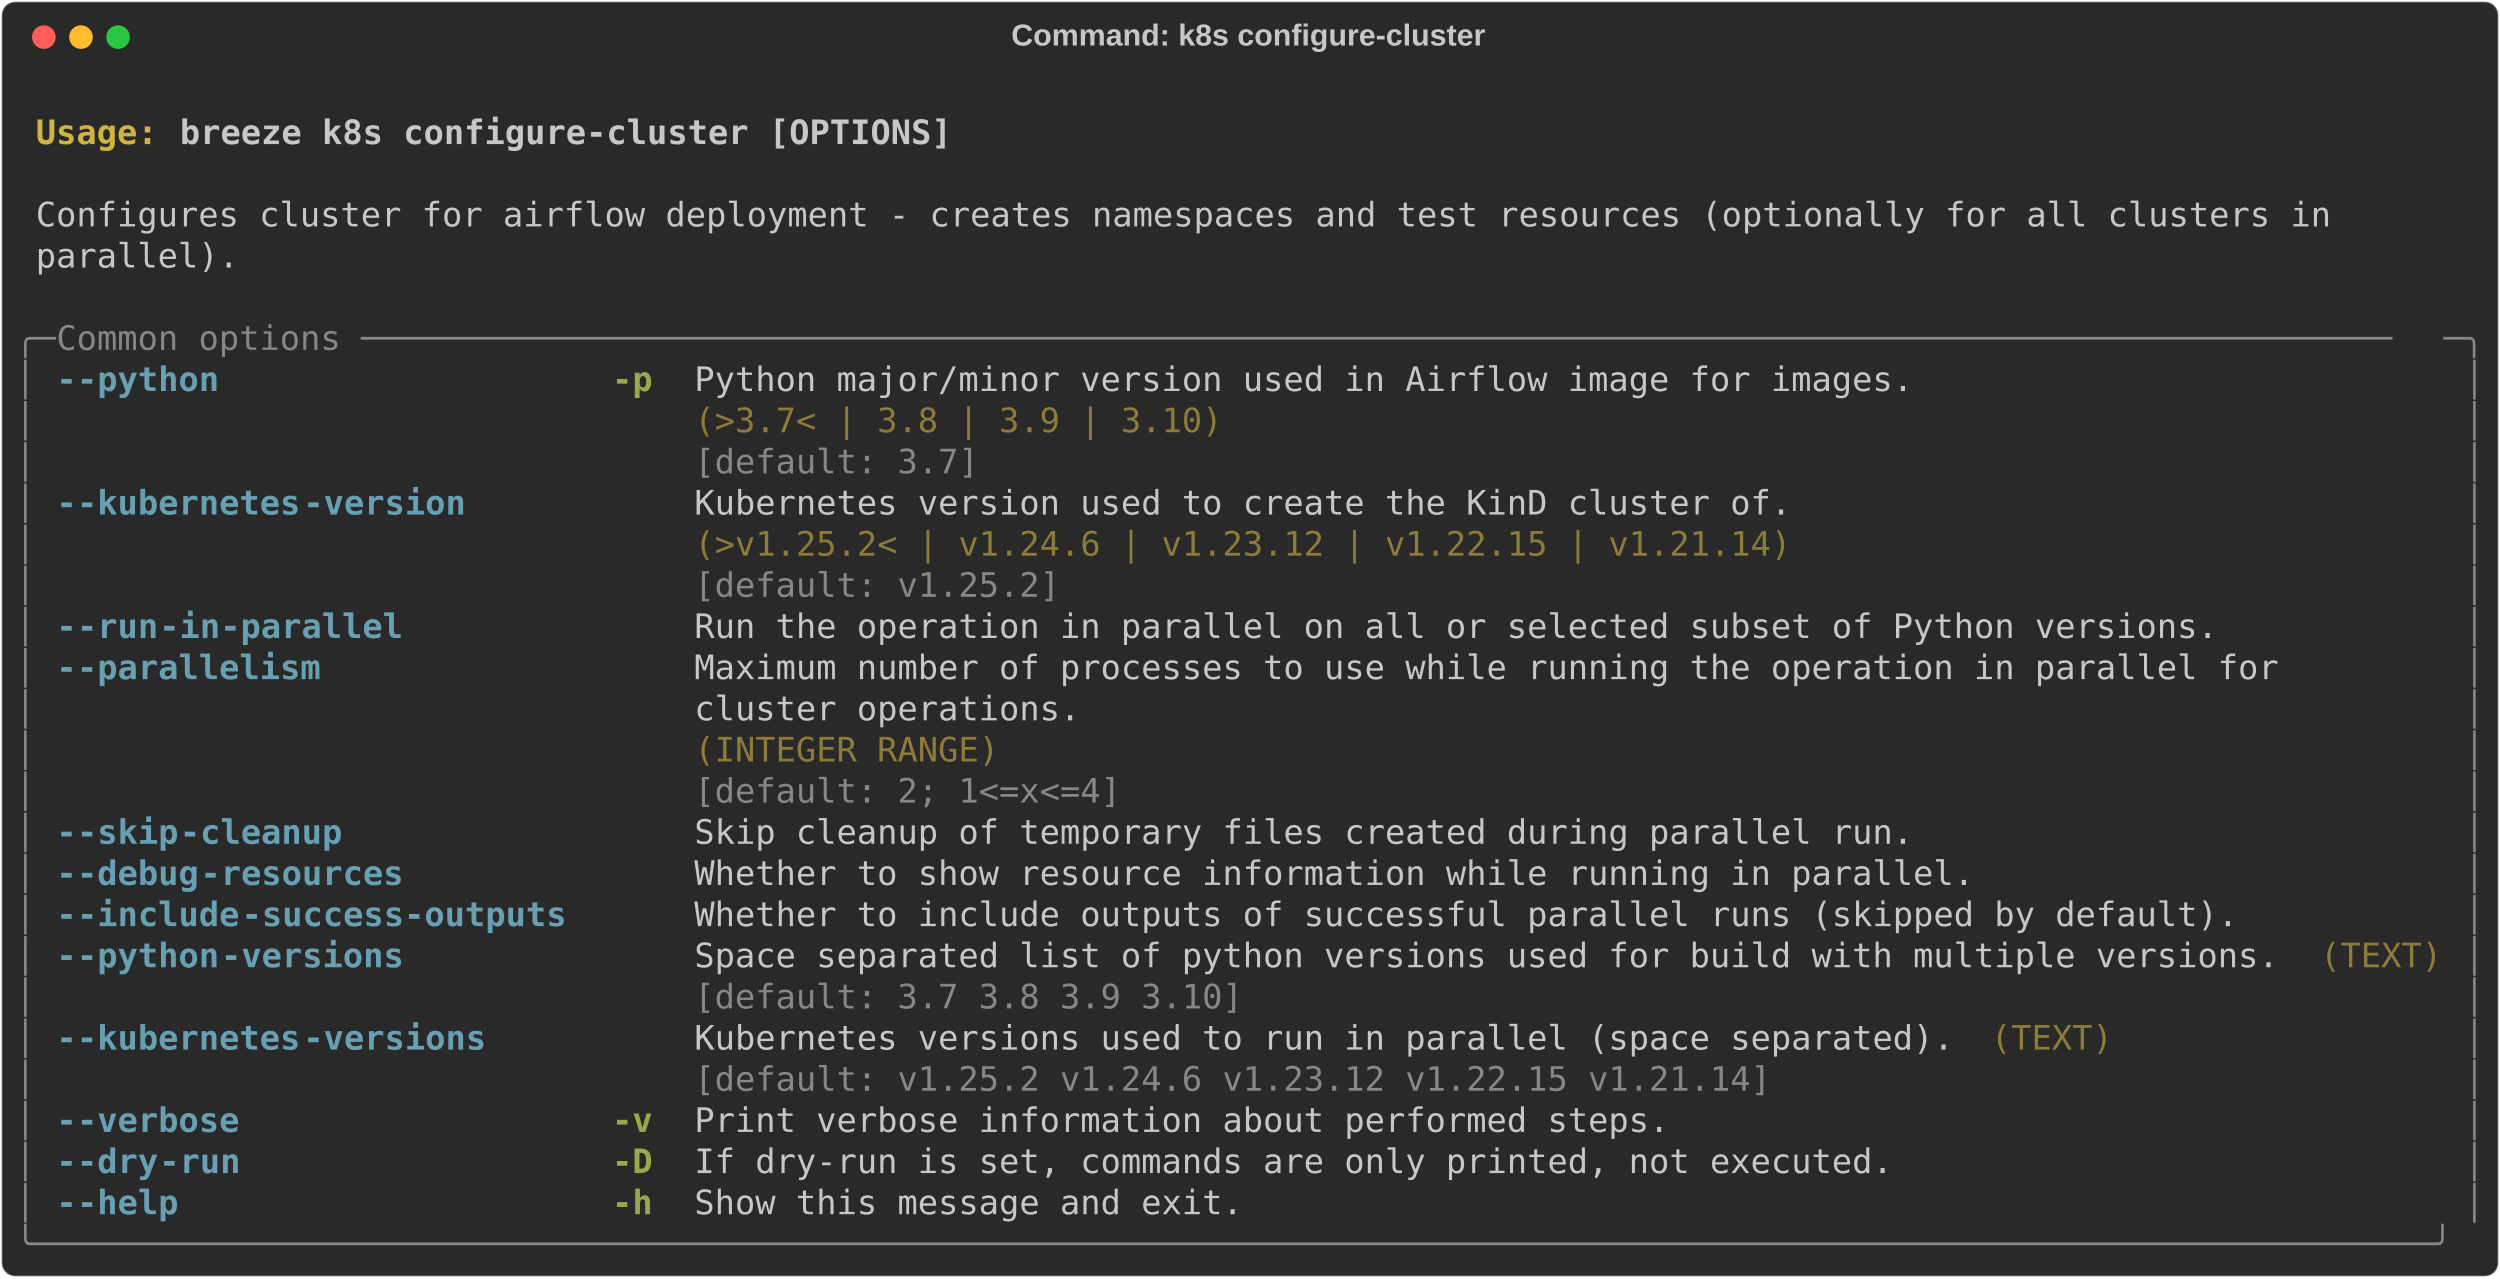
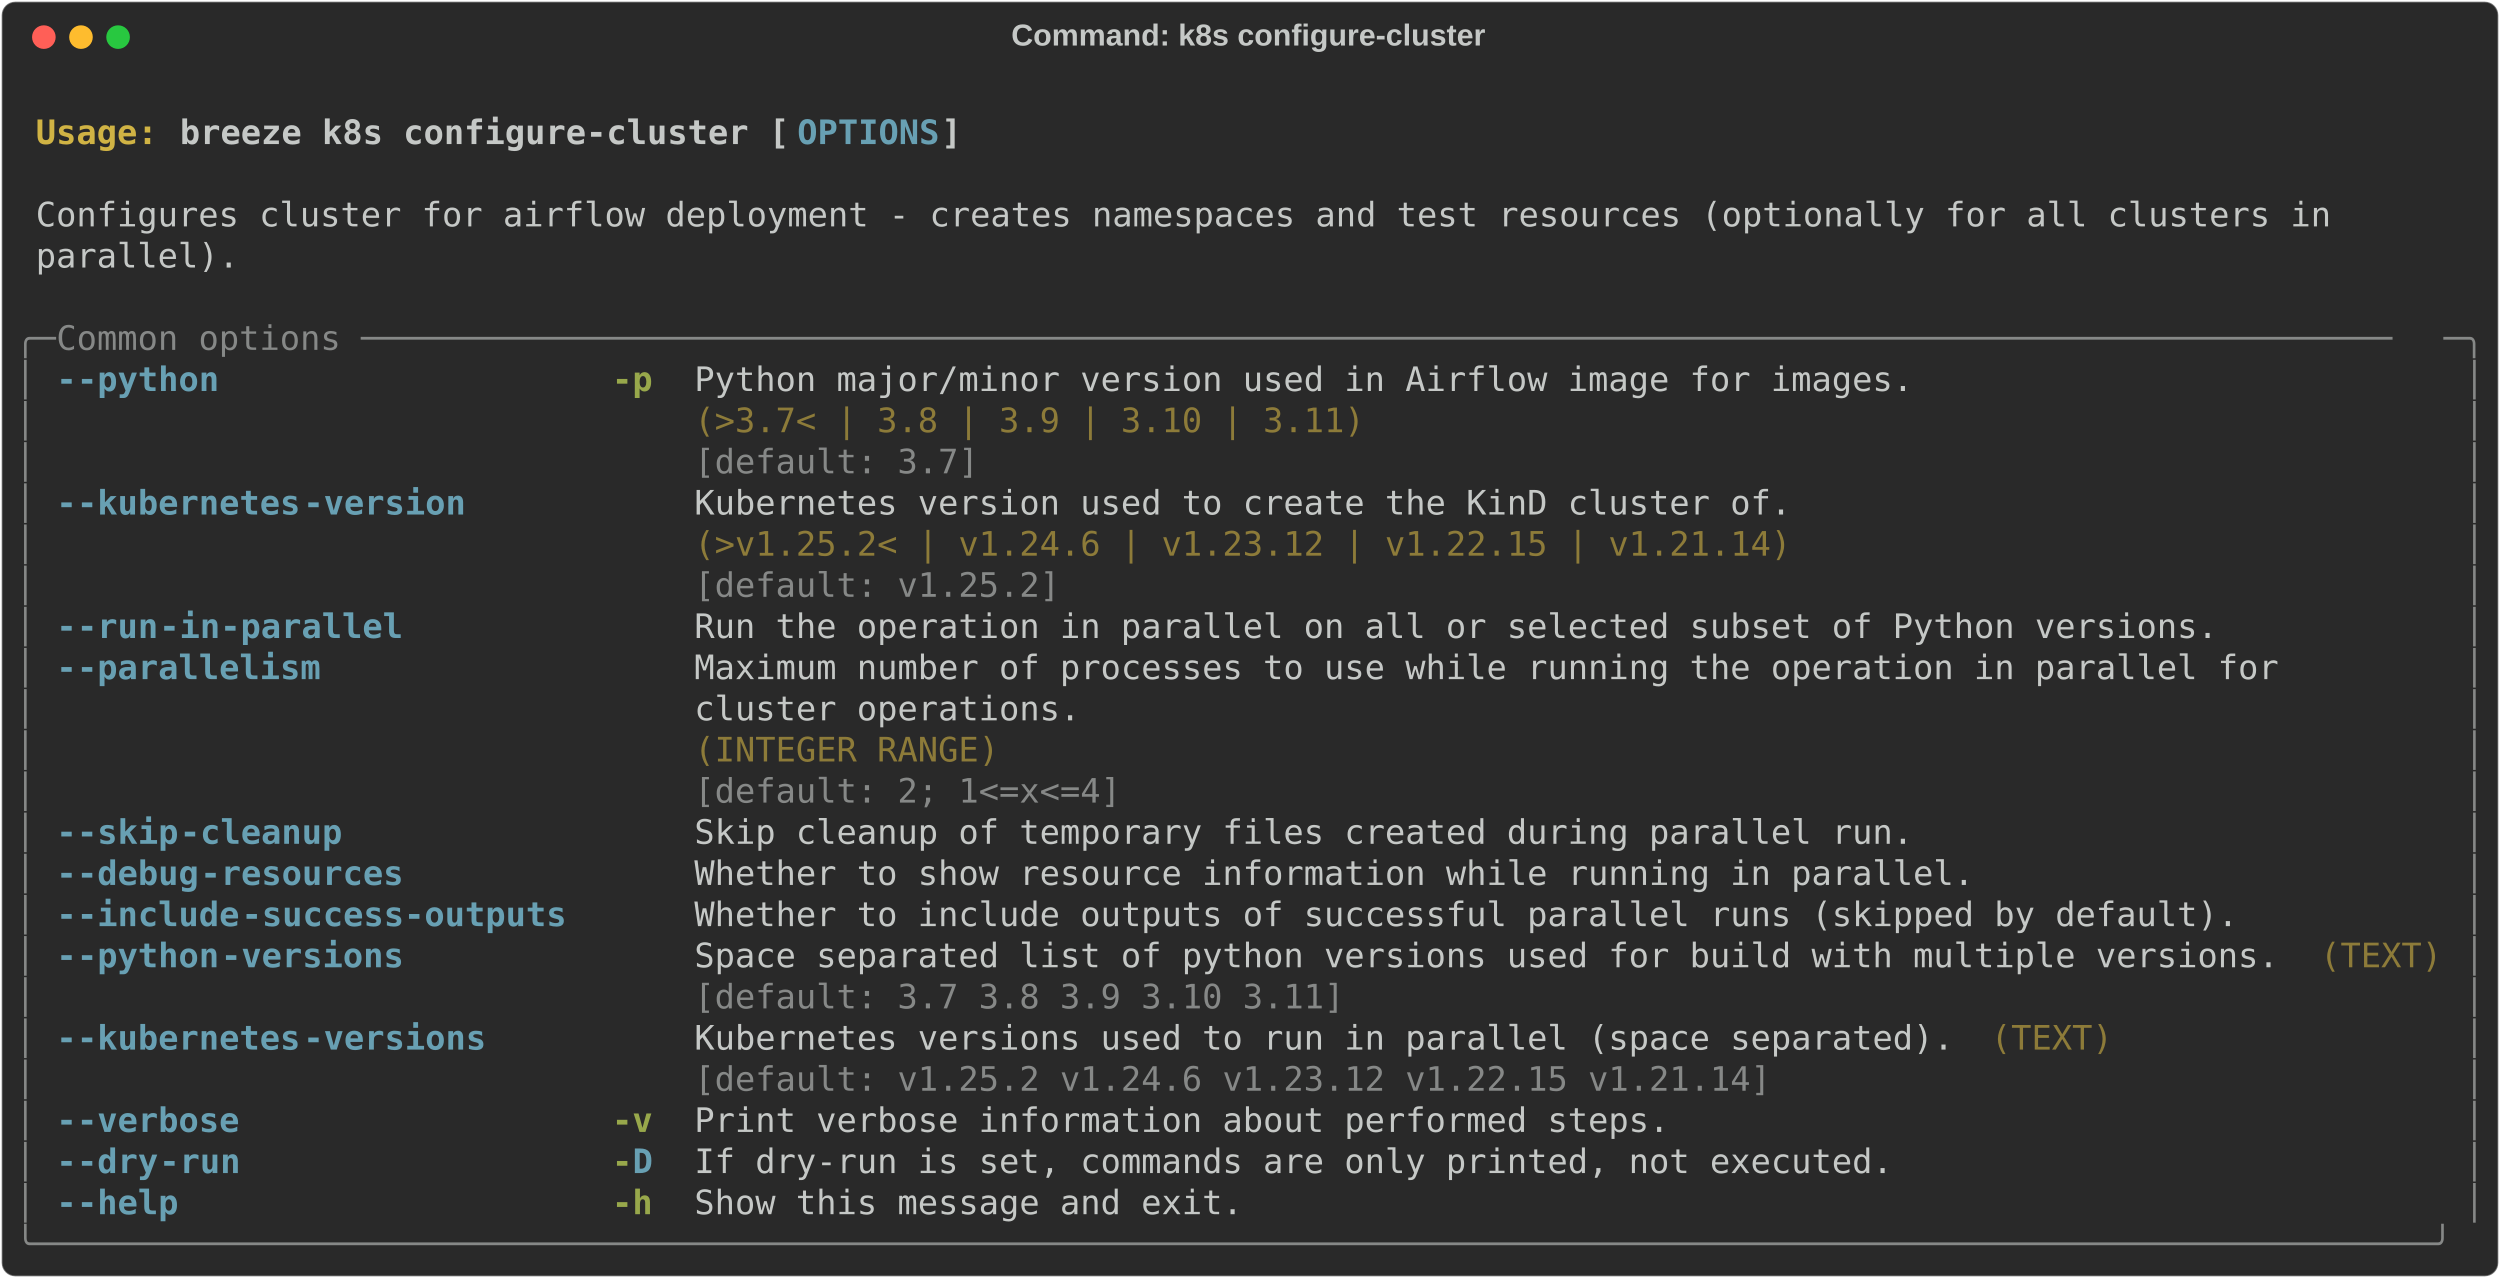
<svg xmlns="http://www.w3.org/2000/svg" class="rich-terminal" viewBox="0 0 1482 757.6">
  <style>

    @font-face {
        font-family: "Fira Code";
        src: local("FiraCode-Regular"),
                url("https://cdnjs.cloudflare.com/ajax/libs/firacode/6.2.0/woff2/FiraCode-Regular.woff2") format("woff2"),
                url("https://cdnjs.cloudflare.com/ajax/libs/firacode/6.2.0/woff/FiraCode-Regular.woff") format("woff");
        font-style: normal;
        font-weight: 400;
    }
    @font-face {
        font-family: "Fira Code";
        src: local("FiraCode-Bold"),
                url("https://cdnjs.cloudflare.com/ajax/libs/firacode/6.2.0/woff2/FiraCode-Bold.woff2") format("woff2"),
                url("https://cdnjs.cloudflare.com/ajax/libs/firacode/6.2.0/woff/FiraCode-Bold.woff") format("woff");
        font-style: bold;
        font-weight: 700;
    }

-     .terminal-2822430757-matrix {
+     .terminal-2651709703-matrix {
        font-family: Fira Code, monospace;
        font-size: 20px;
        line-height: 24.4px;
        font-variant-east-asian: full-width;
    }

-     .terminal-2822430757-title {
+     .terminal-2651709703-title {
        font-size: 18px;
        font-weight: bold;
        font-family: arial;
    }

-     .terminal-2822430757-r1 { fill: #c5c8c6;font-weight: bold }
- .terminal-2822430757-r2 { fill: #c5c8c6 }
- .terminal-2822430757-r3 { fill: #d0b344;font-weight: bold }
- .terminal-2822430757-r4 { fill: #868887 }
- .terminal-2822430757-r5 { fill: #68a0b3;font-weight: bold }
- .terminal-2822430757-r6 { fill: #98a84b;font-weight: bold }
- .terminal-2822430757-r7 { fill: #8d7b39 }
+     .terminal-2651709703-r1 { fill: #c5c8c6;font-weight: bold }
+ .terminal-2651709703-r2 { fill: #c5c8c6 }
+ .terminal-2651709703-r3 { fill: #d0b344;font-weight: bold }
+ .terminal-2651709703-r4 { fill: #68a0b3;font-weight: bold }
+ .terminal-2651709703-r5 { fill: #868887 }
+ .terminal-2651709703-r6 { fill: #98a84b;font-weight: bold }
+ .terminal-2651709703-r7 { fill: #8d7b39 }
    </style>
  <defs>
-     <clipPath id="terminal-2822430757-clip-terminal">
+     <clipPath id="terminal-2651709703-clip-terminal">
      <rect x="0" y="0" width="1463.0" height="706.6" />
    </clipPath>
-     <clipPath id="terminal-2822430757-line-0">
+     <clipPath id="terminal-2651709703-line-0">
      <rect x="0" y="1.5" width="1464" height="24.65" />
    </clipPath>
-     <clipPath id="terminal-2822430757-line-1">
+     <clipPath id="terminal-2651709703-line-1">
      <rect x="0" y="25.9" width="1464" height="24.65" />
    </clipPath>
-     <clipPath id="terminal-2822430757-line-2">
+     <clipPath id="terminal-2651709703-line-2">
      <rect x="0" y="50.3" width="1464" height="24.65" />
    </clipPath>
-     <clipPath id="terminal-2822430757-line-3">
+     <clipPath id="terminal-2651709703-line-3">
      <rect x="0" y="74.7" width="1464" height="24.65" />
    </clipPath>
-     <clipPath id="terminal-2822430757-line-4">
+     <clipPath id="terminal-2651709703-line-4">
      <rect x="0" y="99.1" width="1464" height="24.65" />
    </clipPath>
-     <clipPath id="terminal-2822430757-line-5">
+     <clipPath id="terminal-2651709703-line-5">
      <rect x="0" y="123.5" width="1464" height="24.65" />
    </clipPath>
-     <clipPath id="terminal-2822430757-line-6">
+     <clipPath id="terminal-2651709703-line-6">
      <rect x="0" y="147.9" width="1464" height="24.65" />
    </clipPath>
-     <clipPath id="terminal-2822430757-line-7">
+     <clipPath id="terminal-2651709703-line-7">
      <rect x="0" y="172.3" width="1464" height="24.65" />
    </clipPath>
-     <clipPath id="terminal-2822430757-line-8">
+     <clipPath id="terminal-2651709703-line-8">
      <rect x="0" y="196.7" width="1464" height="24.65" />
    </clipPath>
-     <clipPath id="terminal-2822430757-line-9">
+     <clipPath id="terminal-2651709703-line-9">
      <rect x="0" y="221.1" width="1464" height="24.65" />
    </clipPath>
-     <clipPath id="terminal-2822430757-line-10">
+     <clipPath id="terminal-2651709703-line-10">
      <rect x="0" y="245.5" width="1464" height="24.65" />
    </clipPath>
-     <clipPath id="terminal-2822430757-line-11">
+     <clipPath id="terminal-2651709703-line-11">
      <rect x="0" y="269.9" width="1464" height="24.65" />
    </clipPath>
-     <clipPath id="terminal-2822430757-line-12">
+     <clipPath id="terminal-2651709703-line-12">
      <rect x="0" y="294.3" width="1464" height="24.65" />
    </clipPath>
-     <clipPath id="terminal-2822430757-line-13">
+     <clipPath id="terminal-2651709703-line-13">
      <rect x="0" y="318.7" width="1464" height="24.65" />
    </clipPath>
-     <clipPath id="terminal-2822430757-line-14">
+     <clipPath id="terminal-2651709703-line-14">
      <rect x="0" y="343.1" width="1464" height="24.65" />
    </clipPath>
-     <clipPath id="terminal-2822430757-line-15">
+     <clipPath id="terminal-2651709703-line-15">
      <rect x="0" y="367.5" width="1464" height="24.65" />
    </clipPath>
-     <clipPath id="terminal-2822430757-line-16">
+     <clipPath id="terminal-2651709703-line-16">
      <rect x="0" y="391.9" width="1464" height="24.65" />
    </clipPath>
-     <clipPath id="terminal-2822430757-line-17">
+     <clipPath id="terminal-2651709703-line-17">
      <rect x="0" y="416.3" width="1464" height="24.65" />
    </clipPath>
-     <clipPath id="terminal-2822430757-line-18">
+     <clipPath id="terminal-2651709703-line-18">
      <rect x="0" y="440.7" width="1464" height="24.65" />
    </clipPath>
-     <clipPath id="terminal-2822430757-line-19">
+     <clipPath id="terminal-2651709703-line-19">
      <rect x="0" y="465.1" width="1464" height="24.65" />
    </clipPath>
-     <clipPath id="terminal-2822430757-line-20">
+     <clipPath id="terminal-2651709703-line-20">
      <rect x="0" y="489.5" width="1464" height="24.65" />
    </clipPath>
-     <clipPath id="terminal-2822430757-line-21">
+     <clipPath id="terminal-2651709703-line-21">
      <rect x="0" y="513.9" width="1464" height="24.65" />
    </clipPath>
-     <clipPath id="terminal-2822430757-line-22">
+     <clipPath id="terminal-2651709703-line-22">
      <rect x="0" y="538.3" width="1464" height="24.65" />
    </clipPath>
-     <clipPath id="terminal-2822430757-line-23">
+     <clipPath id="terminal-2651709703-line-23">
      <rect x="0" y="562.7" width="1464" height="24.65" />
    </clipPath>
-     <clipPath id="terminal-2822430757-line-24">
+     <clipPath id="terminal-2651709703-line-24">
      <rect x="0" y="587.1" width="1464" height="24.65" />
    </clipPath>
-     <clipPath id="terminal-2822430757-line-25">
+     <clipPath id="terminal-2651709703-line-25">
      <rect x="0" y="611.5" width="1464" height="24.65" />
    </clipPath>
-     <clipPath id="terminal-2822430757-line-26">
+     <clipPath id="terminal-2651709703-line-26">
      <rect x="0" y="635.9" width="1464" height="24.65" />
    </clipPath>
-     <clipPath id="terminal-2822430757-line-27">
+     <clipPath id="terminal-2651709703-line-27">
      <rect x="0" y="660.3" width="1464" height="24.65" />
    </clipPath>
  </defs>
  <rect fill="#292929" stroke="rgba(255,255,255,0.35)" stroke-width="1" x="1" y="1" width="1480" height="755.6" rx="8" />
-   <text class="terminal-2822430757-title" fill="#c5c8c6" text-anchor="middle" x="740" y="27">Command: k8s configure-cluster</text>
+   <text class="terminal-2651709703-title" fill="#c5c8c6" text-anchor="middle" x="740" y="27">Command: k8s configure-cluster</text>
  <g transform="translate(26,22)">
    <circle cx="0" cy="0" r="7" fill="#ff5f57" />
    <circle cx="22" cy="0" r="7" fill="#febc2e" />
    <circle cx="44" cy="0" r="7" fill="#28c840" />
  </g>
-   <g transform="translate(9, 41)" clip-path="url(#terminal-2822430757-clip-terminal)">
-     <g class="terminal-2822430757-matrix">
-       <text class="terminal-2822430757-r2" x="1464" y="20" textLength="12.2" clip-path="url(#terminal-2822430757-line-0)">
- </text>
-       <text class="terminal-2822430757-r3" x="12.2" y="44.4" textLength="85.4" clip-path="url(#terminal-2822430757-line-1)">Usage: </text>
-       <text class="terminal-2822430757-r1" x="97.6" y="44.4" textLength="463.6" clip-path="url(#terminal-2822430757-line-1)">breeze k8s configure-cluster [OPTIONS]</text>
-       <text class="terminal-2822430757-r2" x="1464" y="44.4" textLength="12.2" clip-path="url(#terminal-2822430757-line-1)">
- </text>
-       <text class="terminal-2822430757-r2" x="1464" y="68.8" textLength="12.2" clip-path="url(#terminal-2822430757-line-2)">
- </text>
-       <text class="terminal-2822430757-r2" x="12.2" y="93.2" textLength="1390.8" clip-path="url(#terminal-2822430757-line-3)">Configures cluster for airflow deployment - creates namespaces and test resources (optionally for all clusters in </text>
-       <text class="terminal-2822430757-r2" x="1464" y="93.2" textLength="12.2" clip-path="url(#terminal-2822430757-line-3)">
- </text>
-       <text class="terminal-2822430757-r2" x="12.2" y="117.6" textLength="122" clip-path="url(#terminal-2822430757-line-4)">parallel).</text>
-       <text class="terminal-2822430757-r2" x="1464" y="117.6" textLength="12.2" clip-path="url(#terminal-2822430757-line-4)">
- </text>
-       <text class="terminal-2822430757-r2" x="1464" y="142" textLength="12.2" clip-path="url(#terminal-2822430757-line-5)">
- </text>
-       <text class="terminal-2822430757-r4" x="0" y="166.4" textLength="24.4" clip-path="url(#terminal-2822430757-line-6)">╭─</text>
-       <text class="terminal-2822430757-r4" x="24.4" y="166.4" textLength="1415.2" clip-path="url(#terminal-2822430757-line-6)"> Common options ────────────────────────────────────────────────────────────────────────────────────────────────────</text>
-       <text class="terminal-2822430757-r4" x="1439.6" y="166.4" textLength="24.4" clip-path="url(#terminal-2822430757-line-6)">─╮</text>
-       <text class="terminal-2822430757-r2" x="1464" y="166.4" textLength="12.2" clip-path="url(#terminal-2822430757-line-6)">
- </text>
-       <text class="terminal-2822430757-r4" x="0" y="190.8" textLength="12.2" clip-path="url(#terminal-2822430757-line-7)">│</text>
-       <text class="terminal-2822430757-r5" x="24.4" y="190.8" textLength="12.2" clip-path="url(#terminal-2822430757-line-7)">-</text>
-       <text class="terminal-2822430757-r5" x="36.6" y="190.8" textLength="85.4" clip-path="url(#terminal-2822430757-line-7)">-python</text>
-       <text class="terminal-2822430757-r6" x="353.8" y="190.8" textLength="24.4" clip-path="url(#terminal-2822430757-line-7)">-p</text>
-       <text class="terminal-2822430757-r2" x="402.6" y="190.8" textLength="732" clip-path="url(#terminal-2822430757-line-7)">Python major/minor version used in Airflow image for images.</text>
-       <text class="terminal-2822430757-r4" x="1451.8" y="190.8" textLength="12.2" clip-path="url(#terminal-2822430757-line-7)">│</text>
-       <text class="terminal-2822430757-r2" x="1464" y="190.8" textLength="12.2" clip-path="url(#terminal-2822430757-line-7)">
- </text>
-       <text class="terminal-2822430757-r4" x="0" y="215.2" textLength="12.2" clip-path="url(#terminal-2822430757-line-8)">│</text>
-       <text class="terminal-2822430757-r7" x="402.6" y="215.2" textLength="732" clip-path="url(#terminal-2822430757-line-8)">(&gt;3.7&lt; | 3.8 | 3.9 | 3.10)                                  </text>
-       <text class="terminal-2822430757-r4" x="1451.8" y="215.2" textLength="12.2" clip-path="url(#terminal-2822430757-line-8)">│</text>
-       <text class="terminal-2822430757-r2" x="1464" y="215.2" textLength="12.2" clip-path="url(#terminal-2822430757-line-8)">
- </text>
-       <text class="terminal-2822430757-r4" x="0" y="239.6" textLength="12.2" clip-path="url(#terminal-2822430757-line-9)">│</text>
-       <text class="terminal-2822430757-r4" x="402.6" y="239.6" textLength="732" clip-path="url(#terminal-2822430757-line-9)">[default: 3.7]                                              </text>
-       <text class="terminal-2822430757-r4" x="1451.8" y="239.6" textLength="12.2" clip-path="url(#terminal-2822430757-line-9)">│</text>
-       <text class="terminal-2822430757-r2" x="1464" y="239.6" textLength="12.2" clip-path="url(#terminal-2822430757-line-9)">
- </text>
-       <text class="terminal-2822430757-r4" x="0" y="264" textLength="12.2" clip-path="url(#terminal-2822430757-line-10)">│</text>
-       <text class="terminal-2822430757-r5" x="24.4" y="264" textLength="12.2" clip-path="url(#terminal-2822430757-line-10)">-</text>
-       <text class="terminal-2822430757-r5" x="36.6" y="264" textLength="134.2" clip-path="url(#terminal-2822430757-line-10)">-kubernetes</text>
-       <text class="terminal-2822430757-r5" x="170.8" y="264" textLength="97.6" clip-path="url(#terminal-2822430757-line-10)">-version</text>
-       <text class="terminal-2822430757-r2" x="402.6" y="264" textLength="658.8" clip-path="url(#terminal-2822430757-line-10)">Kubernetes version used to create the KinD cluster of.</text>
-       <text class="terminal-2822430757-r4" x="1451.8" y="264" textLength="12.2" clip-path="url(#terminal-2822430757-line-10)">│</text>
-       <text class="terminal-2822430757-r2" x="1464" y="264" textLength="12.2" clip-path="url(#terminal-2822430757-line-10)">
- </text>
-       <text class="terminal-2822430757-r4" x="0" y="288.4" textLength="12.2" clip-path="url(#terminal-2822430757-line-11)">│</text>
-       <text class="terminal-2822430757-r7" x="402.6" y="288.4" textLength="658.8" clip-path="url(#terminal-2822430757-line-11)">(&gt;v1.25.2&lt; | v1.24.6 | v1.23.12 | v1.22.15 | v1.21.14)</text>
-       <text class="terminal-2822430757-r4" x="1451.8" y="288.4" textLength="12.2" clip-path="url(#terminal-2822430757-line-11)">│</text>
-       <text class="terminal-2822430757-r2" x="1464" y="288.4" textLength="12.2" clip-path="url(#terminal-2822430757-line-11)">
- </text>
-       <text class="terminal-2822430757-r4" x="0" y="312.8" textLength="12.2" clip-path="url(#terminal-2822430757-line-12)">│</text>
-       <text class="terminal-2822430757-r4" x="402.6" y="312.8" textLength="658.8" clip-path="url(#terminal-2822430757-line-12)">[default: v1.25.2]                                    </text>
-       <text class="terminal-2822430757-r4" x="1451.8" y="312.8" textLength="12.2" clip-path="url(#terminal-2822430757-line-12)">│</text>
-       <text class="terminal-2822430757-r2" x="1464" y="312.8" textLength="12.2" clip-path="url(#terminal-2822430757-line-12)">
- </text>
-       <text class="terminal-2822430757-r4" x="0" y="337.2" textLength="12.2" clip-path="url(#terminal-2822430757-line-13)">│</text>
-       <text class="terminal-2822430757-r5" x="24.4" y="337.2" textLength="12.2" clip-path="url(#terminal-2822430757-line-13)">-</text>
-       <text class="terminal-2822430757-r5" x="36.6" y="337.2" textLength="48.8" clip-path="url(#terminal-2822430757-line-13)">-run</text>
-       <text class="terminal-2822430757-r5" x="85.4" y="337.2" textLength="146.4" clip-path="url(#terminal-2822430757-line-13)">-in-parallel</text>
-       <text class="terminal-2822430757-r2" x="402.6" y="337.2" textLength="915" clip-path="url(#terminal-2822430757-line-13)">Run the operation in parallel on all or selected subset of Python versions.</text>
-       <text class="terminal-2822430757-r4" x="1451.8" y="337.2" textLength="12.2" clip-path="url(#terminal-2822430757-line-13)">│</text>
-       <text class="terminal-2822430757-r2" x="1464" y="337.2" textLength="12.2" clip-path="url(#terminal-2822430757-line-13)">
- </text>
-       <text class="terminal-2822430757-r4" x="0" y="361.6" textLength="12.2" clip-path="url(#terminal-2822430757-line-14)">│</text>
-       <text class="terminal-2822430757-r5" x="24.4" y="361.6" textLength="12.2" clip-path="url(#terminal-2822430757-line-14)">-</text>
-       <text class="terminal-2822430757-r5" x="36.6" y="361.6" textLength="146.4" clip-path="url(#terminal-2822430757-line-14)">-parallelism</text>
-       <text class="terminal-2822430757-r2" x="402.6" y="361.6" textLength="1037" clip-path="url(#terminal-2822430757-line-14)">Maximum number of processes to use while running the operation in parallel for       </text>
-       <text class="terminal-2822430757-r4" x="1451.8" y="361.6" textLength="12.2" clip-path="url(#terminal-2822430757-line-14)">│</text>
-       <text class="terminal-2822430757-r2" x="1464" y="361.6" textLength="12.2" clip-path="url(#terminal-2822430757-line-14)">
- </text>
-       <text class="terminal-2822430757-r4" x="0" y="386" textLength="12.2" clip-path="url(#terminal-2822430757-line-15)">│</text>
-       <text class="terminal-2822430757-r2" x="402.6" y="386" textLength="1037" clip-path="url(#terminal-2822430757-line-15)">cluster operations.                                                                  </text>
-       <text class="terminal-2822430757-r4" x="1451.8" y="386" textLength="12.2" clip-path="url(#terminal-2822430757-line-15)">│</text>
-       <text class="terminal-2822430757-r2" x="1464" y="386" textLength="12.2" clip-path="url(#terminal-2822430757-line-15)">
- </text>
-       <text class="terminal-2822430757-r4" x="0" y="410.4" textLength="12.2" clip-path="url(#terminal-2822430757-line-16)">│</text>
-       <text class="terminal-2822430757-r7" x="402.6" y="410.4" textLength="1037" clip-path="url(#terminal-2822430757-line-16)">(INTEGER RANGE)                                                                      </text>
-       <text class="terminal-2822430757-r4" x="1451.8" y="410.4" textLength="12.2" clip-path="url(#terminal-2822430757-line-16)">│</text>
-       <text class="terminal-2822430757-r2" x="1464" y="410.4" textLength="12.2" clip-path="url(#terminal-2822430757-line-16)">
- </text>
-       <text class="terminal-2822430757-r4" x="0" y="434.8" textLength="12.2" clip-path="url(#terminal-2822430757-line-17)">│</text>
-       <text class="terminal-2822430757-r4" x="402.6" y="434.8" textLength="1037" clip-path="url(#terminal-2822430757-line-17)">[default: 2; 1&lt;=x&lt;=4]                                                                </text>
-       <text class="terminal-2822430757-r4" x="1451.8" y="434.8" textLength="12.2" clip-path="url(#terminal-2822430757-line-17)">│</text>
-       <text class="terminal-2822430757-r2" x="1464" y="434.8" textLength="12.2" clip-path="url(#terminal-2822430757-line-17)">
- </text>
-       <text class="terminal-2822430757-r4" x="0" y="459.2" textLength="12.2" clip-path="url(#terminal-2822430757-line-18)">│</text>
-       <text class="terminal-2822430757-r5" x="24.4" y="459.2" textLength="12.2" clip-path="url(#terminal-2822430757-line-18)">-</text>
-       <text class="terminal-2822430757-r5" x="36.6" y="459.2" textLength="61" clip-path="url(#terminal-2822430757-line-18)">-skip</text>
-       <text class="terminal-2822430757-r5" x="97.6" y="459.2" textLength="97.6" clip-path="url(#terminal-2822430757-line-18)">-cleanup</text>
-       <text class="terminal-2822430757-r2" x="402.6" y="459.2" textLength="732" clip-path="url(#terminal-2822430757-line-18)">Skip cleanup of temporary files created during parallel run.</text>
-       <text class="terminal-2822430757-r4" x="1451.8" y="459.2" textLength="12.2" clip-path="url(#terminal-2822430757-line-18)">│</text>
-       <text class="terminal-2822430757-r2" x="1464" y="459.2" textLength="12.2" clip-path="url(#terminal-2822430757-line-18)">
- </text>
-       <text class="terminal-2822430757-r4" x="0" y="483.6" textLength="12.2" clip-path="url(#terminal-2822430757-line-19)">│</text>
-       <text class="terminal-2822430757-r5" x="24.4" y="483.6" textLength="12.2" clip-path="url(#terminal-2822430757-line-19)">-</text>
-       <text class="terminal-2822430757-r5" x="36.6" y="483.6" textLength="73.2" clip-path="url(#terminal-2822430757-line-19)">-debug</text>
-       <text class="terminal-2822430757-r5" x="109.8" y="483.6" textLength="122" clip-path="url(#terminal-2822430757-line-19)">-resources</text>
-       <text class="terminal-2822430757-r2" x="402.6" y="483.6" textLength="768.6" clip-path="url(#terminal-2822430757-line-19)">Whether to show resource information while running in parallel.</text>
-       <text class="terminal-2822430757-r4" x="1451.8" y="483.6" textLength="12.2" clip-path="url(#terminal-2822430757-line-19)">│</text>
-       <text class="terminal-2822430757-r2" x="1464" y="483.6" textLength="12.2" clip-path="url(#terminal-2822430757-line-19)">
- </text>
-       <text class="terminal-2822430757-r4" x="0" y="508" textLength="12.2" clip-path="url(#terminal-2822430757-line-20)">│</text>
-       <text class="terminal-2822430757-r5" x="24.4" y="508" textLength="12.2" clip-path="url(#terminal-2822430757-line-20)">-</text>
-       <text class="terminal-2822430757-r5" x="36.6" y="508" textLength="97.6" clip-path="url(#terminal-2822430757-line-20)">-include</text>
-       <text class="terminal-2822430757-r5" x="134.2" y="508" textLength="195.2" clip-path="url(#terminal-2822430757-line-20)">-success-outputs</text>
-       <text class="terminal-2822430757-r2" x="402.6" y="508" textLength="927.2" clip-path="url(#terminal-2822430757-line-20)">Whether to include outputs of successful parallel runs (skipped by default).</text>
-       <text class="terminal-2822430757-r4" x="1451.8" y="508" textLength="12.2" clip-path="url(#terminal-2822430757-line-20)">│</text>
-       <text class="terminal-2822430757-r2" x="1464" y="508" textLength="12.2" clip-path="url(#terminal-2822430757-line-20)">
- </text>
-       <text class="terminal-2822430757-r4" x="0" y="532.4" textLength="12.2" clip-path="url(#terminal-2822430757-line-21)">│</text>
-       <text class="terminal-2822430757-r5" x="24.4" y="532.4" textLength="12.2" clip-path="url(#terminal-2822430757-line-21)">-</text>
-       <text class="terminal-2822430757-r5" x="36.6" y="532.4" textLength="85.4" clip-path="url(#terminal-2822430757-line-21)">-python</text>
-       <text class="terminal-2822430757-r5" x="122" y="532.4" textLength="109.8" clip-path="url(#terminal-2822430757-line-21)">-versions</text>
-       <text class="terminal-2822430757-r2" x="402.6" y="532.4" textLength="951.6" clip-path="url(#terminal-2822430757-line-21)">Space separated list of python versions used for build with multiple versions.</text>
-       <text class="terminal-2822430757-r7" x="1366.4" y="532.4" textLength="73.2" clip-path="url(#terminal-2822430757-line-21)">(TEXT)</text>
-       <text class="terminal-2822430757-r4" x="1451.8" y="532.4" textLength="12.2" clip-path="url(#terminal-2822430757-line-21)">│</text>
-       <text class="terminal-2822430757-r2" x="1464" y="532.4" textLength="12.2" clip-path="url(#terminal-2822430757-line-21)">
- </text>
-       <text class="terminal-2822430757-r4" x="0" y="556.8" textLength="12.2" clip-path="url(#terminal-2822430757-line-22)">│</text>
-       <text class="terminal-2822430757-r4" x="402.6" y="556.8" textLength="951.6" clip-path="url(#terminal-2822430757-line-22)">[default: 3.7 3.8 3.9 3.10]                                                   </text>
-       <text class="terminal-2822430757-r4" x="1451.8" y="556.8" textLength="12.2" clip-path="url(#terminal-2822430757-line-22)">│</text>
-       <text class="terminal-2822430757-r2" x="1464" y="556.8" textLength="12.2" clip-path="url(#terminal-2822430757-line-22)">
- </text>
-       <text class="terminal-2822430757-r4" x="0" y="581.2" textLength="12.2" clip-path="url(#terminal-2822430757-line-23)">│</text>
-       <text class="terminal-2822430757-r5" x="24.4" y="581.2" textLength="12.2" clip-path="url(#terminal-2822430757-line-23)">-</text>
-       <text class="terminal-2822430757-r5" x="36.6" y="581.2" textLength="134.2" clip-path="url(#terminal-2822430757-line-23)">-kubernetes</text>
-       <text class="terminal-2822430757-r5" x="170.8" y="581.2" textLength="109.8" clip-path="url(#terminal-2822430757-line-23)">-versions</text>
-       <text class="terminal-2822430757-r2" x="402.6" y="581.2" textLength="756.4" clip-path="url(#terminal-2822430757-line-23)">Kubernetes versions used to run in parallel (space separated).</text>
-       <text class="terminal-2822430757-r7" x="1171.2" y="581.2" textLength="73.2" clip-path="url(#terminal-2822430757-line-23)">(TEXT)</text>
-       <text class="terminal-2822430757-r4" x="1451.8" y="581.2" textLength="12.2" clip-path="url(#terminal-2822430757-line-23)">│</text>
-       <text class="terminal-2822430757-r2" x="1464" y="581.2" textLength="12.2" clip-path="url(#terminal-2822430757-line-23)">
- </text>
-       <text class="terminal-2822430757-r4" x="0" y="605.6" textLength="12.2" clip-path="url(#terminal-2822430757-line-24)">│</text>
-       <text class="terminal-2822430757-r4" x="402.6" y="605.6" textLength="756.4" clip-path="url(#terminal-2822430757-line-24)">[default: v1.25.2 v1.24.6 v1.23.12 v1.22.15 v1.21.14]         </text>
-       <text class="terminal-2822430757-r4" x="1451.8" y="605.6" textLength="12.2" clip-path="url(#terminal-2822430757-line-24)">│</text>
-       <text class="terminal-2822430757-r2" x="1464" y="605.6" textLength="12.2" clip-path="url(#terminal-2822430757-line-24)">
- </text>
-       <text class="terminal-2822430757-r4" x="0" y="630" textLength="12.2" clip-path="url(#terminal-2822430757-line-25)">│</text>
-       <text class="terminal-2822430757-r5" x="24.4" y="630" textLength="12.2" clip-path="url(#terminal-2822430757-line-25)">-</text>
-       <text class="terminal-2822430757-r5" x="36.6" y="630" textLength="97.6" clip-path="url(#terminal-2822430757-line-25)">-verbose</text>
-       <text class="terminal-2822430757-r6" x="353.8" y="630" textLength="24.4" clip-path="url(#terminal-2822430757-line-25)">-v</text>
-       <text class="terminal-2822430757-r2" x="402.6" y="630" textLength="585.6" clip-path="url(#terminal-2822430757-line-25)">Print verbose information about performed steps.</text>
-       <text class="terminal-2822430757-r4" x="1451.8" y="630" textLength="12.2" clip-path="url(#terminal-2822430757-line-25)">│</text>
-       <text class="terminal-2822430757-r2" x="1464" y="630" textLength="12.2" clip-path="url(#terminal-2822430757-line-25)">
- </text>
-       <text class="terminal-2822430757-r4" x="0" y="654.4" textLength="12.2" clip-path="url(#terminal-2822430757-line-26)">│</text>
-       <text class="terminal-2822430757-r5" x="24.4" y="654.4" textLength="12.2" clip-path="url(#terminal-2822430757-line-26)">-</text>
-       <text class="terminal-2822430757-r5" x="36.6" y="654.4" textLength="48.8" clip-path="url(#terminal-2822430757-line-26)">-dry</text>
-       <text class="terminal-2822430757-r5" x="85.4" y="654.4" textLength="48.8" clip-path="url(#terminal-2822430757-line-26)">-run</text>
-       <text class="terminal-2822430757-r6" x="353.8" y="654.4" textLength="24.4" clip-path="url(#terminal-2822430757-line-26)">-D</text>
-       <text class="terminal-2822430757-r2" x="402.6" y="654.4" textLength="719.8" clip-path="url(#terminal-2822430757-line-26)">If dry-run is set, commands are only printed, not executed.</text>
-       <text class="terminal-2822430757-r4" x="1451.8" y="654.4" textLength="12.2" clip-path="url(#terminal-2822430757-line-26)">│</text>
-       <text class="terminal-2822430757-r2" x="1464" y="654.4" textLength="12.2" clip-path="url(#terminal-2822430757-line-26)">
- </text>
-       <text class="terminal-2822430757-r4" x="0" y="678.8" textLength="12.2" clip-path="url(#terminal-2822430757-line-27)">│</text>
-       <text class="terminal-2822430757-r5" x="24.4" y="678.8" textLength="12.2" clip-path="url(#terminal-2822430757-line-27)">-</text>
-       <text class="terminal-2822430757-r5" x="36.6" y="678.8" textLength="61" clip-path="url(#terminal-2822430757-line-27)">-help</text>
-       <text class="terminal-2822430757-r6" x="353.8" y="678.8" textLength="24.4" clip-path="url(#terminal-2822430757-line-27)">-h</text>
-       <text class="terminal-2822430757-r2" x="402.6" y="678.8" textLength="329.4" clip-path="url(#terminal-2822430757-line-27)">Show this message and exit.</text>
-       <text class="terminal-2822430757-r4" x="1451.8" y="678.8" textLength="12.2" clip-path="url(#terminal-2822430757-line-27)">│</text>
-       <text class="terminal-2822430757-r2" x="1464" y="678.8" textLength="12.2" clip-path="url(#terminal-2822430757-line-27)">
- </text>
-       <text class="terminal-2822430757-r4" x="0" y="703.2" textLength="1464" clip-path="url(#terminal-2822430757-line-28)">╰──────────────────────────────────────────────────────────────────────────────────────────────────────────────────────╯</text>
-       <text class="terminal-2822430757-r2" x="1464" y="703.2" textLength="12.2" clip-path="url(#terminal-2822430757-line-28)">
+   <g transform="translate(9, 41)" clip-path="url(#terminal-2651709703-clip-terminal)">
+     <g class="terminal-2651709703-matrix">
+       <text class="terminal-2651709703-r2" x="1464" y="20" textLength="12.2" clip-path="url(#terminal-2651709703-line-0)">
+ </text>
+       <text class="terminal-2651709703-r3" x="12.2" y="44.4" textLength="85.4" clip-path="url(#terminal-2651709703-line-1)">Usage: </text>
+       <text class="terminal-2651709703-r1" x="97.6" y="44.4" textLength="366" clip-path="url(#terminal-2651709703-line-1)">breeze k8s configure-cluster [</text>
+       <text class="terminal-2651709703-r4" x="463.6" y="44.4" textLength="85.4" clip-path="url(#terminal-2651709703-line-1)">OPTIONS</text>
+       <text class="terminal-2651709703-r1" x="549" y="44.4" textLength="12.2" clip-path="url(#terminal-2651709703-line-1)">]</text>
+       <text class="terminal-2651709703-r2" x="1464" y="44.4" textLength="12.2" clip-path="url(#terminal-2651709703-line-1)">
+ </text>
+       <text class="terminal-2651709703-r2" x="1464" y="68.8" textLength="12.2" clip-path="url(#terminal-2651709703-line-2)">
+ </text>
+       <text class="terminal-2651709703-r2" x="12.2" y="93.2" textLength="1390.8" clip-path="url(#terminal-2651709703-line-3)">Configures cluster for airflow deployment - creates namespaces and test resources (optionally for all clusters in </text>
+       <text class="terminal-2651709703-r2" x="1464" y="93.2" textLength="12.2" clip-path="url(#terminal-2651709703-line-3)">
+ </text>
+       <text class="terminal-2651709703-r2" x="12.2" y="117.6" textLength="122" clip-path="url(#terminal-2651709703-line-4)">parallel).</text>
+       <text class="terminal-2651709703-r2" x="1464" y="117.6" textLength="12.2" clip-path="url(#terminal-2651709703-line-4)">
+ </text>
+       <text class="terminal-2651709703-r2" x="1464" y="142" textLength="12.2" clip-path="url(#terminal-2651709703-line-5)">
+ </text>
+       <text class="terminal-2651709703-r5" x="0" y="166.4" textLength="24.4" clip-path="url(#terminal-2651709703-line-6)">╭─</text>
+       <text class="terminal-2651709703-r5" x="24.4" y="166.4" textLength="1415.2" clip-path="url(#terminal-2651709703-line-6)"> Common options ────────────────────────────────────────────────────────────────────────────────────────────────────</text>
+       <text class="terminal-2651709703-r5" x="1439.6" y="166.4" textLength="24.4" clip-path="url(#terminal-2651709703-line-6)">─╮</text>
+       <text class="terminal-2651709703-r2" x="1464" y="166.4" textLength="12.2" clip-path="url(#terminal-2651709703-line-6)">
+ </text>
+       <text class="terminal-2651709703-r5" x="0" y="190.8" textLength="12.2" clip-path="url(#terminal-2651709703-line-7)">│</text>
+       <text class="terminal-2651709703-r4" x="24.4" y="190.8" textLength="12.2" clip-path="url(#terminal-2651709703-line-7)">-</text>
+       <text class="terminal-2651709703-r4" x="36.6" y="190.8" textLength="85.4" clip-path="url(#terminal-2651709703-line-7)">-python</text>
+       <text class="terminal-2651709703-r6" x="353.8" y="190.8" textLength="24.4" clip-path="url(#terminal-2651709703-line-7)">-p</text>
+       <text class="terminal-2651709703-r2" x="402.6" y="190.8" textLength="732" clip-path="url(#terminal-2651709703-line-7)">Python major/minor version used in Airflow image for images.</text>
+       <text class="terminal-2651709703-r5" x="1451.8" y="190.8" textLength="12.2" clip-path="url(#terminal-2651709703-line-7)">│</text>
+       <text class="terminal-2651709703-r2" x="1464" y="190.8" textLength="12.2" clip-path="url(#terminal-2651709703-line-7)">
+ </text>
+       <text class="terminal-2651709703-r5" x="0" y="215.2" textLength="12.2" clip-path="url(#terminal-2651709703-line-8)">│</text>
+       <text class="terminal-2651709703-r7" x="402.6" y="215.2" textLength="732" clip-path="url(#terminal-2651709703-line-8)">(&gt;3.7&lt; | 3.8 | 3.9 | 3.10 | 3.11)                           </text>
+       <text class="terminal-2651709703-r5" x="1451.8" y="215.2" textLength="12.2" clip-path="url(#terminal-2651709703-line-8)">│</text>
+       <text class="terminal-2651709703-r2" x="1464" y="215.2" textLength="12.2" clip-path="url(#terminal-2651709703-line-8)">
+ </text>
+       <text class="terminal-2651709703-r5" x="0" y="239.6" textLength="12.2" clip-path="url(#terminal-2651709703-line-9)">│</text>
+       <text class="terminal-2651709703-r5" x="402.6" y="239.6" textLength="732" clip-path="url(#terminal-2651709703-line-9)">[default: 3.7]                                              </text>
+       <text class="terminal-2651709703-r5" x="1451.8" y="239.6" textLength="12.2" clip-path="url(#terminal-2651709703-line-9)">│</text>
+       <text class="terminal-2651709703-r2" x="1464" y="239.6" textLength="12.2" clip-path="url(#terminal-2651709703-line-9)">
+ </text>
+       <text class="terminal-2651709703-r5" x="0" y="264" textLength="12.2" clip-path="url(#terminal-2651709703-line-10)">│</text>
+       <text class="terminal-2651709703-r4" x="24.4" y="264" textLength="12.2" clip-path="url(#terminal-2651709703-line-10)">-</text>
+       <text class="terminal-2651709703-r4" x="36.6" y="264" textLength="134.2" clip-path="url(#terminal-2651709703-line-10)">-kubernetes</text>
+       <text class="terminal-2651709703-r4" x="170.8" y="264" textLength="97.6" clip-path="url(#terminal-2651709703-line-10)">-version</text>
+       <text class="terminal-2651709703-r2" x="402.6" y="264" textLength="658.8" clip-path="url(#terminal-2651709703-line-10)">Kubernetes version used to create the KinD cluster of.</text>
+       <text class="terminal-2651709703-r5" x="1451.8" y="264" textLength="12.2" clip-path="url(#terminal-2651709703-line-10)">│</text>
+       <text class="terminal-2651709703-r2" x="1464" y="264" textLength="12.2" clip-path="url(#terminal-2651709703-line-10)">
+ </text>
+       <text class="terminal-2651709703-r5" x="0" y="288.4" textLength="12.2" clip-path="url(#terminal-2651709703-line-11)">│</text>
+       <text class="terminal-2651709703-r7" x="402.6" y="288.4" textLength="658.8" clip-path="url(#terminal-2651709703-line-11)">(&gt;v1.25.2&lt; | v1.24.6 | v1.23.12 | v1.22.15 | v1.21.14)</text>
+       <text class="terminal-2651709703-r5" x="1451.8" y="288.4" textLength="12.2" clip-path="url(#terminal-2651709703-line-11)">│</text>
+       <text class="terminal-2651709703-r2" x="1464" y="288.4" textLength="12.2" clip-path="url(#terminal-2651709703-line-11)">
+ </text>
+       <text class="terminal-2651709703-r5" x="0" y="312.8" textLength="12.2" clip-path="url(#terminal-2651709703-line-12)">│</text>
+       <text class="terminal-2651709703-r5" x="402.6" y="312.8" textLength="658.8" clip-path="url(#terminal-2651709703-line-12)">[default: v1.25.2]                                    </text>
+       <text class="terminal-2651709703-r5" x="1451.8" y="312.8" textLength="12.2" clip-path="url(#terminal-2651709703-line-12)">│</text>
+       <text class="terminal-2651709703-r2" x="1464" y="312.8" textLength="12.2" clip-path="url(#terminal-2651709703-line-12)">
+ </text>
+       <text class="terminal-2651709703-r5" x="0" y="337.2" textLength="12.2" clip-path="url(#terminal-2651709703-line-13)">│</text>
+       <text class="terminal-2651709703-r4" x="24.4" y="337.2" textLength="12.2" clip-path="url(#terminal-2651709703-line-13)">-</text>
+       <text class="terminal-2651709703-r4" x="36.6" y="337.2" textLength="48.8" clip-path="url(#terminal-2651709703-line-13)">-run</text>
+       <text class="terminal-2651709703-r4" x="85.4" y="337.2" textLength="146.4" clip-path="url(#terminal-2651709703-line-13)">-in-parallel</text>
+       <text class="terminal-2651709703-r2" x="402.6" y="337.2" textLength="915" clip-path="url(#terminal-2651709703-line-13)">Run the operation in parallel on all or selected subset of Python versions.</text>
+       <text class="terminal-2651709703-r5" x="1451.8" y="337.2" textLength="12.2" clip-path="url(#terminal-2651709703-line-13)">│</text>
+       <text class="terminal-2651709703-r2" x="1464" y="337.2" textLength="12.2" clip-path="url(#terminal-2651709703-line-13)">
+ </text>
+       <text class="terminal-2651709703-r5" x="0" y="361.6" textLength="12.2" clip-path="url(#terminal-2651709703-line-14)">│</text>
+       <text class="terminal-2651709703-r4" x="24.4" y="361.6" textLength="12.2" clip-path="url(#terminal-2651709703-line-14)">-</text>
+       <text class="terminal-2651709703-r4" x="36.6" y="361.6" textLength="146.4" clip-path="url(#terminal-2651709703-line-14)">-parallelism</text>
+       <text class="terminal-2651709703-r2" x="402.6" y="361.6" textLength="1037" clip-path="url(#terminal-2651709703-line-14)">Maximum number of processes to use while running the operation in parallel for       </text>
+       <text class="terminal-2651709703-r5" x="1451.8" y="361.6" textLength="12.2" clip-path="url(#terminal-2651709703-line-14)">│</text>
+       <text class="terminal-2651709703-r2" x="1464" y="361.6" textLength="12.2" clip-path="url(#terminal-2651709703-line-14)">
+ </text>
+       <text class="terminal-2651709703-r5" x="0" y="386" textLength="12.2" clip-path="url(#terminal-2651709703-line-15)">│</text>
+       <text class="terminal-2651709703-r2" x="402.6" y="386" textLength="1037" clip-path="url(#terminal-2651709703-line-15)">cluster operations.                                                                  </text>
+       <text class="terminal-2651709703-r5" x="1451.8" y="386" textLength="12.2" clip-path="url(#terminal-2651709703-line-15)">│</text>
+       <text class="terminal-2651709703-r2" x="1464" y="386" textLength="12.2" clip-path="url(#terminal-2651709703-line-15)">
+ </text>
+       <text class="terminal-2651709703-r5" x="0" y="410.4" textLength="12.2" clip-path="url(#terminal-2651709703-line-16)">│</text>
+       <text class="terminal-2651709703-r7" x="402.6" y="410.4" textLength="1037" clip-path="url(#terminal-2651709703-line-16)">(INTEGER RANGE)                                                                      </text>
+       <text class="terminal-2651709703-r5" x="1451.8" y="410.4" textLength="12.2" clip-path="url(#terminal-2651709703-line-16)">│</text>
+       <text class="terminal-2651709703-r2" x="1464" y="410.4" textLength="12.2" clip-path="url(#terminal-2651709703-line-16)">
+ </text>
+       <text class="terminal-2651709703-r5" x="0" y="434.8" textLength="12.2" clip-path="url(#terminal-2651709703-line-17)">│</text>
+       <text class="terminal-2651709703-r5" x="402.6" y="434.8" textLength="1037" clip-path="url(#terminal-2651709703-line-17)">[default: 2; 1&lt;=x&lt;=4]                                                                </text>
+       <text class="terminal-2651709703-r5" x="1451.8" y="434.8" textLength="12.2" clip-path="url(#terminal-2651709703-line-17)">│</text>
+       <text class="terminal-2651709703-r2" x="1464" y="434.8" textLength="12.2" clip-path="url(#terminal-2651709703-line-17)">
+ </text>
+       <text class="terminal-2651709703-r5" x="0" y="459.2" textLength="12.2" clip-path="url(#terminal-2651709703-line-18)">│</text>
+       <text class="terminal-2651709703-r4" x="24.4" y="459.2" textLength="12.2" clip-path="url(#terminal-2651709703-line-18)">-</text>
+       <text class="terminal-2651709703-r4" x="36.6" y="459.2" textLength="61" clip-path="url(#terminal-2651709703-line-18)">-skip</text>
+       <text class="terminal-2651709703-r4" x="97.6" y="459.2" textLength="97.6" clip-path="url(#terminal-2651709703-line-18)">-cleanup</text>
+       <text class="terminal-2651709703-r2" x="402.6" y="459.2" textLength="732" clip-path="url(#terminal-2651709703-line-18)">Skip cleanup of temporary files created during parallel run.</text>
+       <text class="terminal-2651709703-r5" x="1451.8" y="459.2" textLength="12.2" clip-path="url(#terminal-2651709703-line-18)">│</text>
+       <text class="terminal-2651709703-r2" x="1464" y="459.2" textLength="12.2" clip-path="url(#terminal-2651709703-line-18)">
+ </text>
+       <text class="terminal-2651709703-r5" x="0" y="483.6" textLength="12.2" clip-path="url(#terminal-2651709703-line-19)">│</text>
+       <text class="terminal-2651709703-r4" x="24.4" y="483.6" textLength="12.2" clip-path="url(#terminal-2651709703-line-19)">-</text>
+       <text class="terminal-2651709703-r4" x="36.6" y="483.6" textLength="73.2" clip-path="url(#terminal-2651709703-line-19)">-debug</text>
+       <text class="terminal-2651709703-r4" x="109.8" y="483.6" textLength="122" clip-path="url(#terminal-2651709703-line-19)">-resources</text>
+       <text class="terminal-2651709703-r2" x="402.6" y="483.6" textLength="768.6" clip-path="url(#terminal-2651709703-line-19)">Whether to show resource information while running in parallel.</text>
+       <text class="terminal-2651709703-r5" x="1451.8" y="483.6" textLength="12.2" clip-path="url(#terminal-2651709703-line-19)">│</text>
+       <text class="terminal-2651709703-r2" x="1464" y="483.6" textLength="12.2" clip-path="url(#terminal-2651709703-line-19)">
+ </text>
+       <text class="terminal-2651709703-r5" x="0" y="508" textLength="12.2" clip-path="url(#terminal-2651709703-line-20)">│</text>
+       <text class="terminal-2651709703-r4" x="24.4" y="508" textLength="12.2" clip-path="url(#terminal-2651709703-line-20)">-</text>
+       <text class="terminal-2651709703-r4" x="36.6" y="508" textLength="97.6" clip-path="url(#terminal-2651709703-line-20)">-include</text>
+       <text class="terminal-2651709703-r4" x="134.2" y="508" textLength="195.2" clip-path="url(#terminal-2651709703-line-20)">-success-outputs</text>
+       <text class="terminal-2651709703-r2" x="402.6" y="508" textLength="927.2" clip-path="url(#terminal-2651709703-line-20)">Whether to include outputs of successful parallel runs (skipped by default).</text>
+       <text class="terminal-2651709703-r5" x="1451.8" y="508" textLength="12.2" clip-path="url(#terminal-2651709703-line-20)">│</text>
+       <text class="terminal-2651709703-r2" x="1464" y="508" textLength="12.2" clip-path="url(#terminal-2651709703-line-20)">
+ </text>
+       <text class="terminal-2651709703-r5" x="0" y="532.4" textLength="12.2" clip-path="url(#terminal-2651709703-line-21)">│</text>
+       <text class="terminal-2651709703-r4" x="24.4" y="532.4" textLength="12.2" clip-path="url(#terminal-2651709703-line-21)">-</text>
+       <text class="terminal-2651709703-r4" x="36.6" y="532.4" textLength="85.4" clip-path="url(#terminal-2651709703-line-21)">-python</text>
+       <text class="terminal-2651709703-r4" x="122" y="532.4" textLength="109.8" clip-path="url(#terminal-2651709703-line-21)">-versions</text>
+       <text class="terminal-2651709703-r2" x="402.6" y="532.4" textLength="951.6" clip-path="url(#terminal-2651709703-line-21)">Space separated list of python versions used for build with multiple versions.</text>
+       <text class="terminal-2651709703-r7" x="1366.4" y="532.4" textLength="73.2" clip-path="url(#terminal-2651709703-line-21)">(TEXT)</text>
+       <text class="terminal-2651709703-r5" x="1451.8" y="532.4" textLength="12.2" clip-path="url(#terminal-2651709703-line-21)">│</text>
+       <text class="terminal-2651709703-r2" x="1464" y="532.4" textLength="12.2" clip-path="url(#terminal-2651709703-line-21)">
+ </text>
+       <text class="terminal-2651709703-r5" x="0" y="556.8" textLength="12.2" clip-path="url(#terminal-2651709703-line-22)">│</text>
+       <text class="terminal-2651709703-r5" x="402.6" y="556.8" textLength="951.6" clip-path="url(#terminal-2651709703-line-22)">[default: 3.7 3.8 3.9 3.10 3.11]                                              </text>
+       <text class="terminal-2651709703-r5" x="1451.8" y="556.8" textLength="12.2" clip-path="url(#terminal-2651709703-line-22)">│</text>
+       <text class="terminal-2651709703-r2" x="1464" y="556.8" textLength="12.2" clip-path="url(#terminal-2651709703-line-22)">
+ </text>
+       <text class="terminal-2651709703-r5" x="0" y="581.2" textLength="12.2" clip-path="url(#terminal-2651709703-line-23)">│</text>
+       <text class="terminal-2651709703-r4" x="24.4" y="581.2" textLength="12.2" clip-path="url(#terminal-2651709703-line-23)">-</text>
+       <text class="terminal-2651709703-r4" x="36.6" y="581.2" textLength="134.2" clip-path="url(#terminal-2651709703-line-23)">-kubernetes</text>
+       <text class="terminal-2651709703-r4" x="170.8" y="581.2" textLength="109.8" clip-path="url(#terminal-2651709703-line-23)">-versions</text>
+       <text class="terminal-2651709703-r2" x="402.6" y="581.2" textLength="756.4" clip-path="url(#terminal-2651709703-line-23)">Kubernetes versions used to run in parallel (space separated).</text>
+       <text class="terminal-2651709703-r7" x="1171.2" y="581.2" textLength="73.2" clip-path="url(#terminal-2651709703-line-23)">(TEXT)</text>
+       <text class="terminal-2651709703-r5" x="1451.8" y="581.2" textLength="12.2" clip-path="url(#terminal-2651709703-line-23)">│</text>
+       <text class="terminal-2651709703-r2" x="1464" y="581.2" textLength="12.2" clip-path="url(#terminal-2651709703-line-23)">
+ </text>
+       <text class="terminal-2651709703-r5" x="0" y="605.6" textLength="12.2" clip-path="url(#terminal-2651709703-line-24)">│</text>
+       <text class="terminal-2651709703-r5" x="402.6" y="605.6" textLength="756.4" clip-path="url(#terminal-2651709703-line-24)">[default: v1.25.2 v1.24.6 v1.23.12 v1.22.15 v1.21.14]         </text>
+       <text class="terminal-2651709703-r5" x="1451.8" y="605.6" textLength="12.2" clip-path="url(#terminal-2651709703-line-24)">│</text>
+       <text class="terminal-2651709703-r2" x="1464" y="605.6" textLength="12.2" clip-path="url(#terminal-2651709703-line-24)">
+ </text>
+       <text class="terminal-2651709703-r5" x="0" y="630" textLength="12.2" clip-path="url(#terminal-2651709703-line-25)">│</text>
+       <text class="terminal-2651709703-r4" x="24.4" y="630" textLength="12.2" clip-path="url(#terminal-2651709703-line-25)">-</text>
+       <text class="terminal-2651709703-r4" x="36.6" y="630" textLength="97.6" clip-path="url(#terminal-2651709703-line-25)">-verbose</text>
+       <text class="terminal-2651709703-r6" x="353.8" y="630" textLength="24.4" clip-path="url(#terminal-2651709703-line-25)">-v</text>
+       <text class="terminal-2651709703-r2" x="402.6" y="630" textLength="585.6" clip-path="url(#terminal-2651709703-line-25)">Print verbose information about performed steps.</text>
+       <text class="terminal-2651709703-r5" x="1451.8" y="630" textLength="12.2" clip-path="url(#terminal-2651709703-line-25)">│</text>
+       <text class="terminal-2651709703-r2" x="1464" y="630" textLength="12.2" clip-path="url(#terminal-2651709703-line-25)">
+ </text>
+       <text class="terminal-2651709703-r5" x="0" y="654.4" textLength="12.2" clip-path="url(#terminal-2651709703-line-26)">│</text>
+       <text class="terminal-2651709703-r4" x="24.4" y="654.4" textLength="12.2" clip-path="url(#terminal-2651709703-line-26)">-</text>
+       <text class="terminal-2651709703-r4" x="36.6" y="654.4" textLength="48.8" clip-path="url(#terminal-2651709703-line-26)">-dry</text>
+       <text class="terminal-2651709703-r4" x="85.4" y="654.4" textLength="48.8" clip-path="url(#terminal-2651709703-line-26)">-run</text>
+       <text class="terminal-2651709703-r6" x="353.8" y="654.4" textLength="12.2" clip-path="url(#terminal-2651709703-line-26)">-</text>
+       <text class="terminal-2651709703-r4" x="366" y="654.4" textLength="12.2" clip-path="url(#terminal-2651709703-line-26)">D</text>
+       <text class="terminal-2651709703-r2" x="402.6" y="654.4" textLength="719.8" clip-path="url(#terminal-2651709703-line-26)">If dry-run is set, commands are only printed, not executed.</text>
+       <text class="terminal-2651709703-r5" x="1451.8" y="654.4" textLength="12.2" clip-path="url(#terminal-2651709703-line-26)">│</text>
+       <text class="terminal-2651709703-r2" x="1464" y="654.4" textLength="12.2" clip-path="url(#terminal-2651709703-line-26)">
+ </text>
+       <text class="terminal-2651709703-r5" x="0" y="678.8" textLength="12.2" clip-path="url(#terminal-2651709703-line-27)">│</text>
+       <text class="terminal-2651709703-r4" x="24.4" y="678.8" textLength="12.2" clip-path="url(#terminal-2651709703-line-27)">-</text>
+       <text class="terminal-2651709703-r4" x="36.6" y="678.8" textLength="61" clip-path="url(#terminal-2651709703-line-27)">-help</text>
+       <text class="terminal-2651709703-r6" x="353.8" y="678.8" textLength="24.4" clip-path="url(#terminal-2651709703-line-27)">-h</text>
+       <text class="terminal-2651709703-r2" x="402.6" y="678.8" textLength="329.4" clip-path="url(#terminal-2651709703-line-27)">Show this message and exit.</text>
+       <text class="terminal-2651709703-r5" x="1451.8" y="678.8" textLength="12.2" clip-path="url(#terminal-2651709703-line-27)">│</text>
+       <text class="terminal-2651709703-r2" x="1464" y="678.8" textLength="12.2" clip-path="url(#terminal-2651709703-line-27)">
+ </text>
+       <text class="terminal-2651709703-r5" x="0" y="703.2" textLength="1464" clip-path="url(#terminal-2651709703-line-28)">╰──────────────────────────────────────────────────────────────────────────────────────────────────────────────────────╯</text>
+       <text class="terminal-2651709703-r2" x="1464" y="703.2" textLength="12.2" clip-path="url(#terminal-2651709703-line-28)">
</text>
    </g>
  </g>
</svg>
